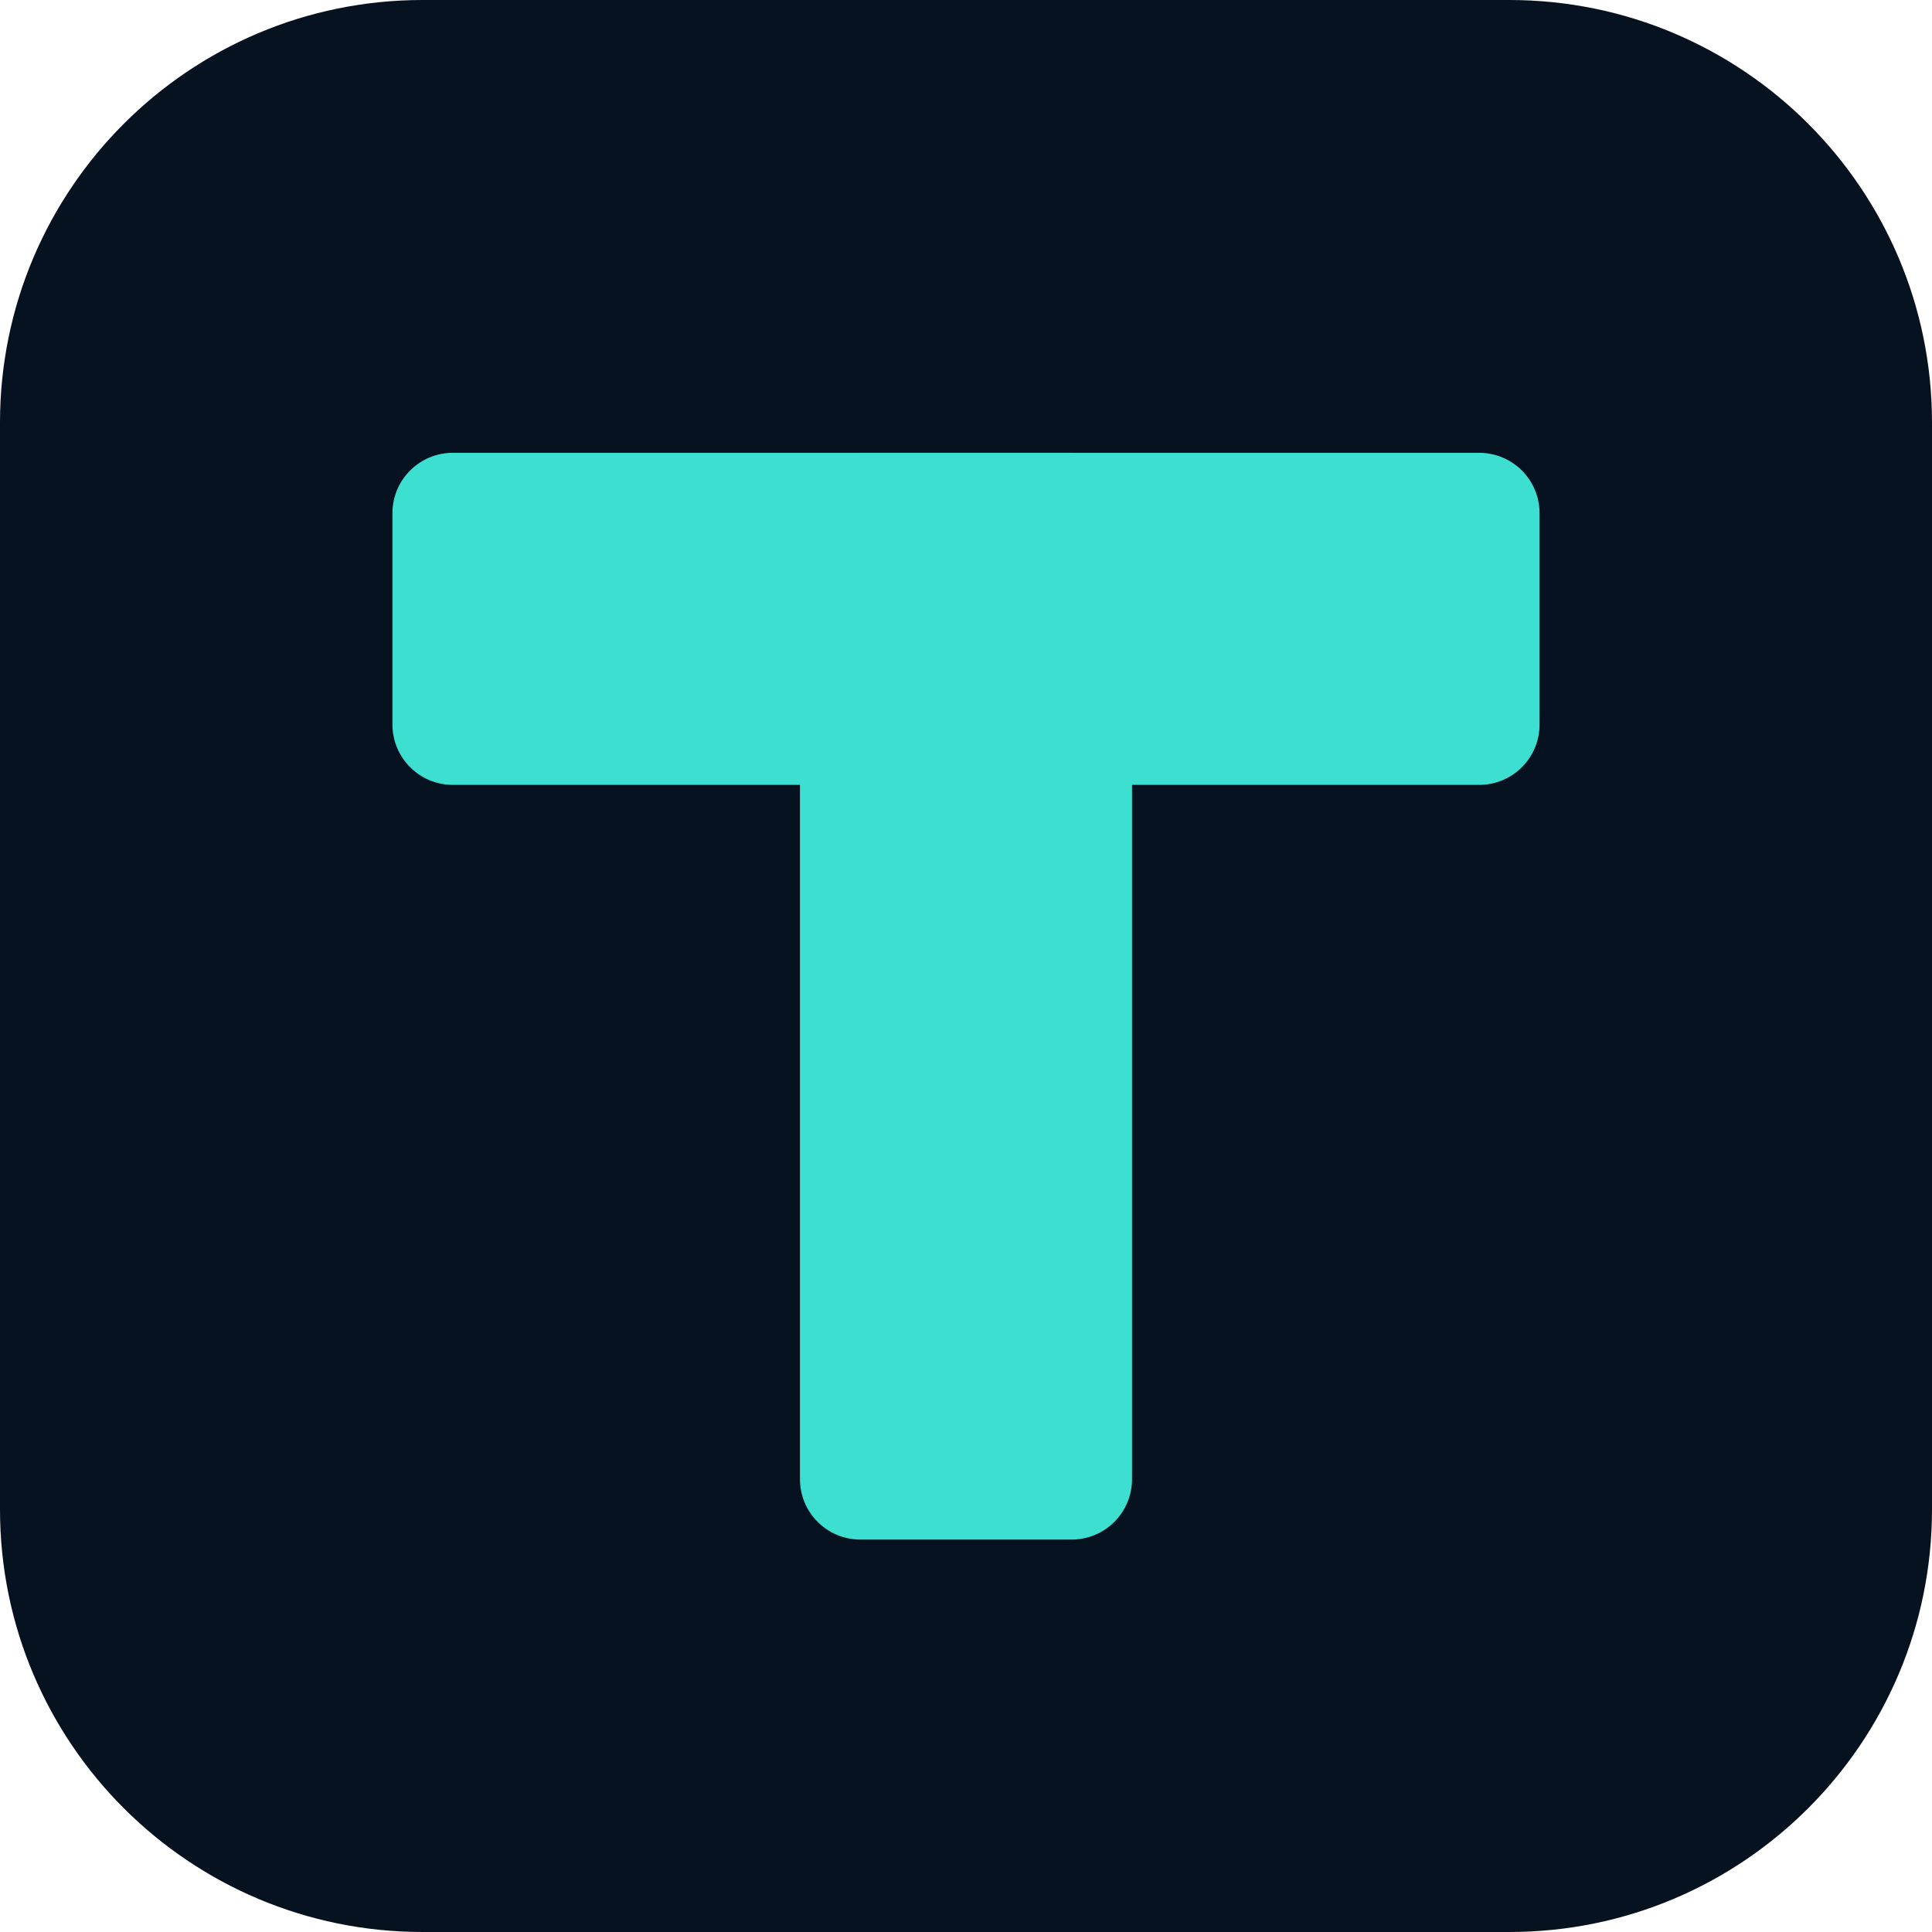
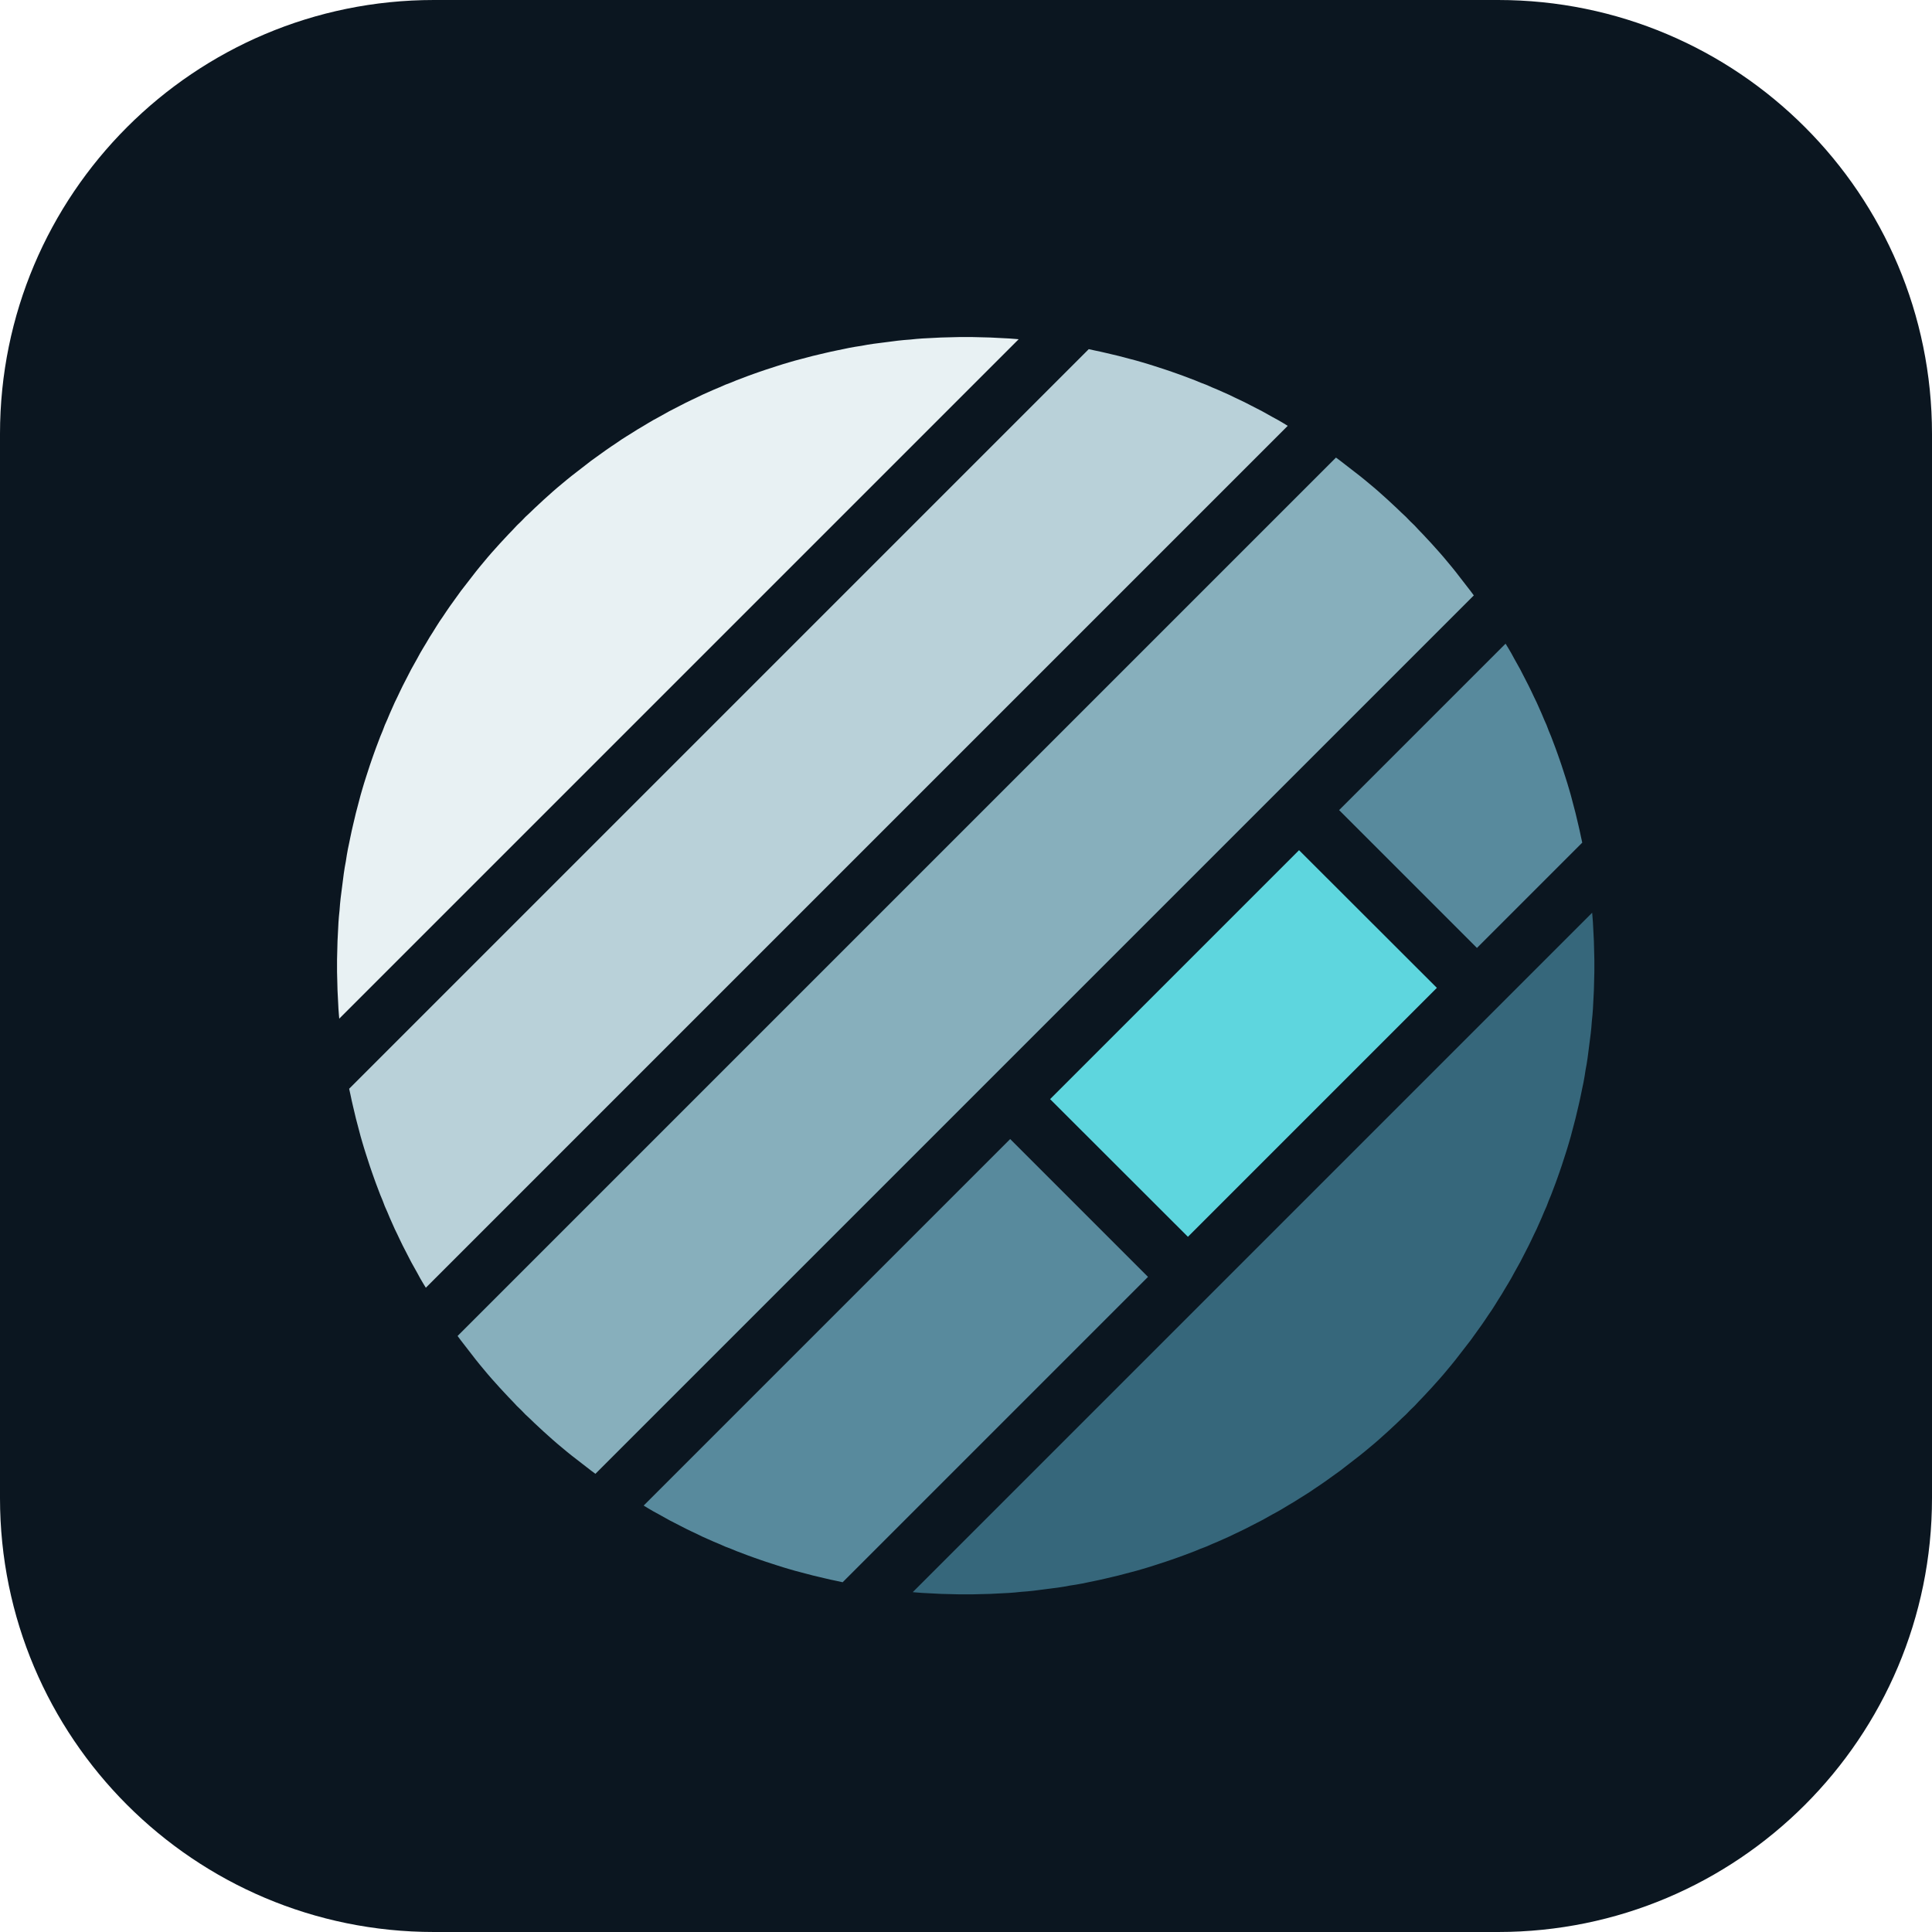
- <svg xmlns="http://www.w3.org/2000/svg" viewBox="0 0 64 64">
-   <rect width="64" height="64" rx="14" fill="#06121f" />
-   <rect x="13" y="15" width="38" height="11" rx="2" fill="#3de0d0" />
-   <rect x="26.5" y="15" width="11" height="36" rx="2" fill="#3de0d0" />
+ <svg xmlns="http://www.w3.org/2000/svg" viewBox="0 0 1024 1024" role="img" aria-label="Talosaur">
+   <rect width="1024" height="1024" rx="230" fill="#0B1620" />
+   <g transform="translate(112,112) scale(8.33)">
+     <path fill="#E8F1F3" d="M51.37,8.14L51.14,8.12L50.75,8.09L50.35,8.07L49.96,8.05L49.57,8.03L49.18,8.02L48.79,8.01L48.39,8L48,8L47.61,8L47.21,8.01L46.82,8.02L46.43,8.03L46.04,8.05L45.65,8.07L45.25,8.09L44.86,8.12L44.47,8.16L44.08,8.19L43.69,8.23L43.3,8.28L42.91,8.33L42.52,8.38L42.13,8.43L41.74,8.49L41.36,8.56L40.97,8.62L40.58,8.69L40.2,8.77L39.81,8.85L39.43,8.93L39.04,9.02L38.66,9.11L38.28,9.2L37.9,9.3L37.52,9.4L37.14,9.5L36.76,9.61L36.39,9.72L36.01,9.84L35.64,9.96L35.27,10.08L34.89,10.21L34.52,10.34L34.16,10.47L33.79,10.61L33.42,10.75L33.06,10.9L32.69,11.04L32.33,11.2L31.97,11.35L31.61,11.51L31.25,11.67L30.9,11.84L30.54,12.01L30.19,12.18L29.84,12.36L29.49,12.54L29.14,12.72L28.8,12.91L28.46,13.1L28.11,13.29L27.77,13.49L27.44,13.69L27.1,13.89L26.77,14.1L26.43,14.31L26.1,14.52L25.78,14.74L25.45,14.96L25.13,15.18L24.81,15.41L24.49,15.64L24.17,15.87L23.86,16.11L23.55,16.35L23.24,16.59L22.93,16.83L22.62,17.08L22.32,17.33L22.02,17.58L21.72,17.84L21.43,18.1L21.14,18.36L20.85,18.63L20.56,18.9L20.28,19.17L19.99,19.44L19.72,19.72L19.44,19.99L19.17,20.28L18.9,20.56L18.63,20.85L18.36,21.14L18.1,21.43L17.84,21.72L17.58,22.02L17.33,22.32L17.08,22.62L16.83,22.93L16.59,23.24L16.35,23.55L16.11,23.86L15.87,24.17L15.64,24.49L15.41,24.81L15.18,25.13L14.96,25.45L14.74,25.78L14.52,26.1L14.31,26.43L14.1,26.77L13.89,27.1L13.69,27.44L13.49,27.77L13.29,28.11L13.1,28.46L12.91,28.8L12.72,29.14L12.54,29.49L12.36,29.84L12.18,30.19L12.01,30.54L11.84,30.9L11.67,31.25L11.51,31.61L11.35,31.97L11.2,32.33L11.04,32.69L10.9,33.06L10.75,33.42L10.61,33.79L10.47,34.16L10.34,34.52L10.21,34.89L10.08,35.27L9.96,35.64L9.84,36.01L9.72,36.39L9.61,36.76L9.5,37.14L9.4,37.52L9.3,37.9L9.2,38.28L9.11,38.66L9.02,39.04L8.93,39.43L8.85,39.81L8.77,40.2L8.69,40.58L8.62,40.97L8.56,41.36L8.49,41.74L8.43,42.13L8.38,42.52L8.33,42.91L8.28,43.3L8.23,43.69L8.19,44.08L8.16,44.47L8.12,44.86L8.09,45.25L8.07,45.65L8.05,46.04L8.03,46.43L8.02,46.82L8.01,47.21L8,47.61L8,48L8,48.39L8.01,48.79L8.02,49.18L8.03,49.57L8.05,49.96L8.07,50.35L8.09,50.75L8.12,51.14L8.14,51.37Z" />
+     <path fill="#B9D1D9" d="M68.49,13.65L68.23,13.49L67.89,13.29L67.54,13.1L67.2,12.91L66.86,12.72L66.51,12.54L66.16,12.36L65.81,12.18L65.46,12.01L65.1,11.84L64.75,11.67L64.39,11.51L64.03,11.35L63.67,11.2L63.31,11.04L62.94,10.9L62.58,10.75L62.21,10.61L61.84,10.47L61.48,10.34L61.11,10.21L60.73,10.08L60.36,9.96L59.99,9.84L59.61,9.72L59.24,9.61L58.86,9.5L58.48,9.4L58.1,9.3L57.72,9.2L57.34,9.11L56.96,9.02L56.57,8.93L56.19,8.85L55.83,8.77L8.77,55.83L8.85,56.19L8.93,56.57L9.02,56.96L9.11,57.34L9.2,57.72L9.3,58.1L9.4,58.48L9.5,58.86L9.61,59.24L9.72,59.61L9.84,59.99L9.96,60.36L10.08,60.73L10.21,61.11L10.34,61.48L10.47,61.84L10.61,62.21L10.75,62.58L10.9,62.94L11.04,63.31L11.2,63.67L11.35,64.03L11.51,64.39L11.67,64.75L11.84,65.1L12.01,65.46L12.18,65.81L12.36,66.16L12.54,66.51L12.72,66.86L12.91,67.2L13.1,67.54L13.29,67.89L13.49,68.23L13.65,68.49Z" />
+     <path fill="#87AFBC" d="M80.33,24.44L80.13,24.17L79.89,23.86L79.65,23.55L79.41,23.24L79.17,22.93L78.92,22.62L78.67,22.32L78.42,22.02L78.16,21.72L77.9,21.43L77.64,21.14L77.37,20.85L77.1,20.56L76.83,20.28L76.56,19.99L76.28,19.72L76.01,19.44L75.72,19.17L75.44,18.9L75.15,18.63L74.86,18.36L74.57,18.1L74.28,17.84L73.98,17.58L73.68,17.33L73.38,17.08L73.07,16.83L72.76,16.59L72.45,16.35L72.14,16.11L71.83,15.87L71.56,15.67L15.67,71.56L15.87,71.83L16.11,72.14L16.35,72.45L16.59,72.76L16.83,73.07L17.08,73.38L17.33,73.68L17.58,73.98L17.84,74.28L18.1,74.57L18.36,74.86L18.63,75.15L18.9,75.44L19.17,75.72L19.44,76.01L19.72,76.28L19.99,76.56L20.28,76.83L20.56,77.1L20.85,77.37L21.14,77.64L21.43,77.9L21.72,78.16L22.02,78.42L22.32,78.67L22.62,78.92L22.93,79.17L23.24,79.41L23.55,79.65L23.86,79.89L24.17,80.13L24.44,80.33Z" />
+     <path fill="#588A9D" d="M59.6,67.8L50.83,59.03L27.51,82.35L27.77,82.51L28.11,82.71L28.46,82.9L28.8,83.09L29.14,83.28L29.49,83.46L29.84,83.64L30.19,83.82L30.54,83.99L30.9,84.16L31.25,84.33L31.61,84.49L31.97,84.65L32.33,84.8L32.69,84.96L33.06,85.1L33.42,85.25L33.79,85.39L34.16,85.53L34.52,85.66L34.89,85.79L35.27,85.92L35.64,86.04L36.01,86.16L36.39,86.28L36.76,86.39L37.14,86.5L37.52,86.6L37.9,86.7L38.28,86.8L38.66,86.89L39.04,86.98L39.43,87.07L39.81,87.15L40.17,87.23Z" />
+     <path fill="#588A9D" d="M71.76,38.1L80.53,46.87L87.23,40.17L87.15,39.81L87.07,39.43L86.98,39.04L86.89,38.66L86.8,38.28L86.7,37.9L86.6,37.52L86.5,37.14L86.39,36.76L86.28,36.39L86.16,36.01L86.04,35.64L85.92,35.27L85.79,34.89L85.66,34.52L85.53,34.16L85.39,33.79L85.25,33.42L85.1,33.06L84.96,32.69L84.8,32.33L84.65,31.97L84.49,31.61L84.33,31.25L84.16,30.9L83.99,30.54L83.82,30.19L83.64,29.84L83.46,29.49L83.28,29.14L83.09,28.8L82.9,28.46L82.71,28.11L82.51,27.77L82.35,27.51Z" />
+     <path fill="#36677B" d="M44.63,87.86L44.86,87.88L45.25,87.91L45.65,87.93L46.04,87.95L46.43,87.97L46.82,87.98L47.21,87.99L47.61,88L48,88L48.39,88L48.79,87.99L49.18,87.98L49.57,87.97L49.96,87.95L50.35,87.93L50.75,87.91L51.14,87.88L51.53,87.84L51.92,87.81L52.31,87.77L52.7,87.72L53.09,87.67L53.48,87.62L53.87,87.57L54.26,87.51L54.64,87.44L55.03,87.38L55.42,87.31L55.8,87.23L56.19,87.15L56.57,87.07L56.96,86.98L57.34,86.89L57.72,86.8L58.1,86.7L58.48,86.6L58.86,86.5L59.24,86.39L59.61,86.28L59.99,86.16L60.36,86.04L60.73,85.92L61.11,85.79L61.48,85.66L61.84,85.53L62.21,85.39L62.58,85.25L62.94,85.1L63.31,84.96L63.67,84.8L64.03,84.65L64.39,84.49L64.75,84.33L65.1,84.16L65.46,83.99L65.81,83.82L66.16,83.64L66.51,83.46L66.86,83.28L67.2,83.09L67.54,82.9L67.89,82.71L68.23,82.51L68.56,82.31L68.9,82.11L69.23,81.9L69.57,81.69L69.9,81.48L70.22,81.26L70.55,81.04L70.87,80.82L71.19,80.59L71.51,80.36L71.83,80.13L72.14,79.89L72.45,79.65L72.76,79.41L73.07,79.17L73.38,78.92L73.68,78.67L73.98,78.42L74.28,78.16L74.57,77.9L74.86,77.64L75.15,77.37L75.44,77.1L75.72,76.83L76.01,76.56L76.28,76.28L76.56,76.01L76.83,75.72L77.1,75.44L77.37,75.15L77.64,74.86L77.9,74.57L78.16,74.28L78.42,73.98L78.67,73.68L78.92,73.38L79.17,73.07L79.41,72.76L79.65,72.45L79.89,72.14L80.13,71.83L80.36,71.51L80.59,71.19L80.82,70.87L81.04,70.55L81.26,70.22L81.48,69.9L81.69,69.57L81.9,69.23L82.11,68.9L82.31,68.56L82.51,68.23L82.71,67.89L82.9,67.54L83.09,67.2L83.28,66.86L83.46,66.51L83.64,66.16L83.82,65.81L83.99,65.46L84.16,65.1L84.33,64.75L84.49,64.39L84.65,64.03L84.8,63.67L84.96,63.31L85.1,62.94L85.25,62.58L85.39,62.21L85.53,61.84L85.66,61.48L85.79,61.11L85.92,60.73L86.04,60.36L86.16,59.99L86.28,59.61L86.39,59.24L86.5,58.86L86.6,58.48L86.7,58.1L86.8,57.72L86.89,57.34L86.98,56.96L87.07,56.57L87.15,56.19L87.23,55.8L87.31,55.42L87.38,55.03L87.44,54.64L87.51,54.26L87.57,53.87L87.62,53.48L87.67,53.09L87.72,52.7L87.77,52.31L87.81,51.92L87.84,51.53L87.88,51.14L87.91,50.75L87.93,50.35L87.95,49.96L87.97,49.57L87.98,49.18L87.99,48.79L88,48.39L88,48L88,47.61L87.99,47.21L87.98,46.82L87.97,46.43L87.95,46.04L87.93,45.65L87.91,45.25L87.88,44.86L87.86,44.63Z" />
+     <path fill="#5ED6DE" d="M53.37,56.49L62.14,65.25L77.98,49.41L69.21,40.65Z" />
+   </g>
</svg>
